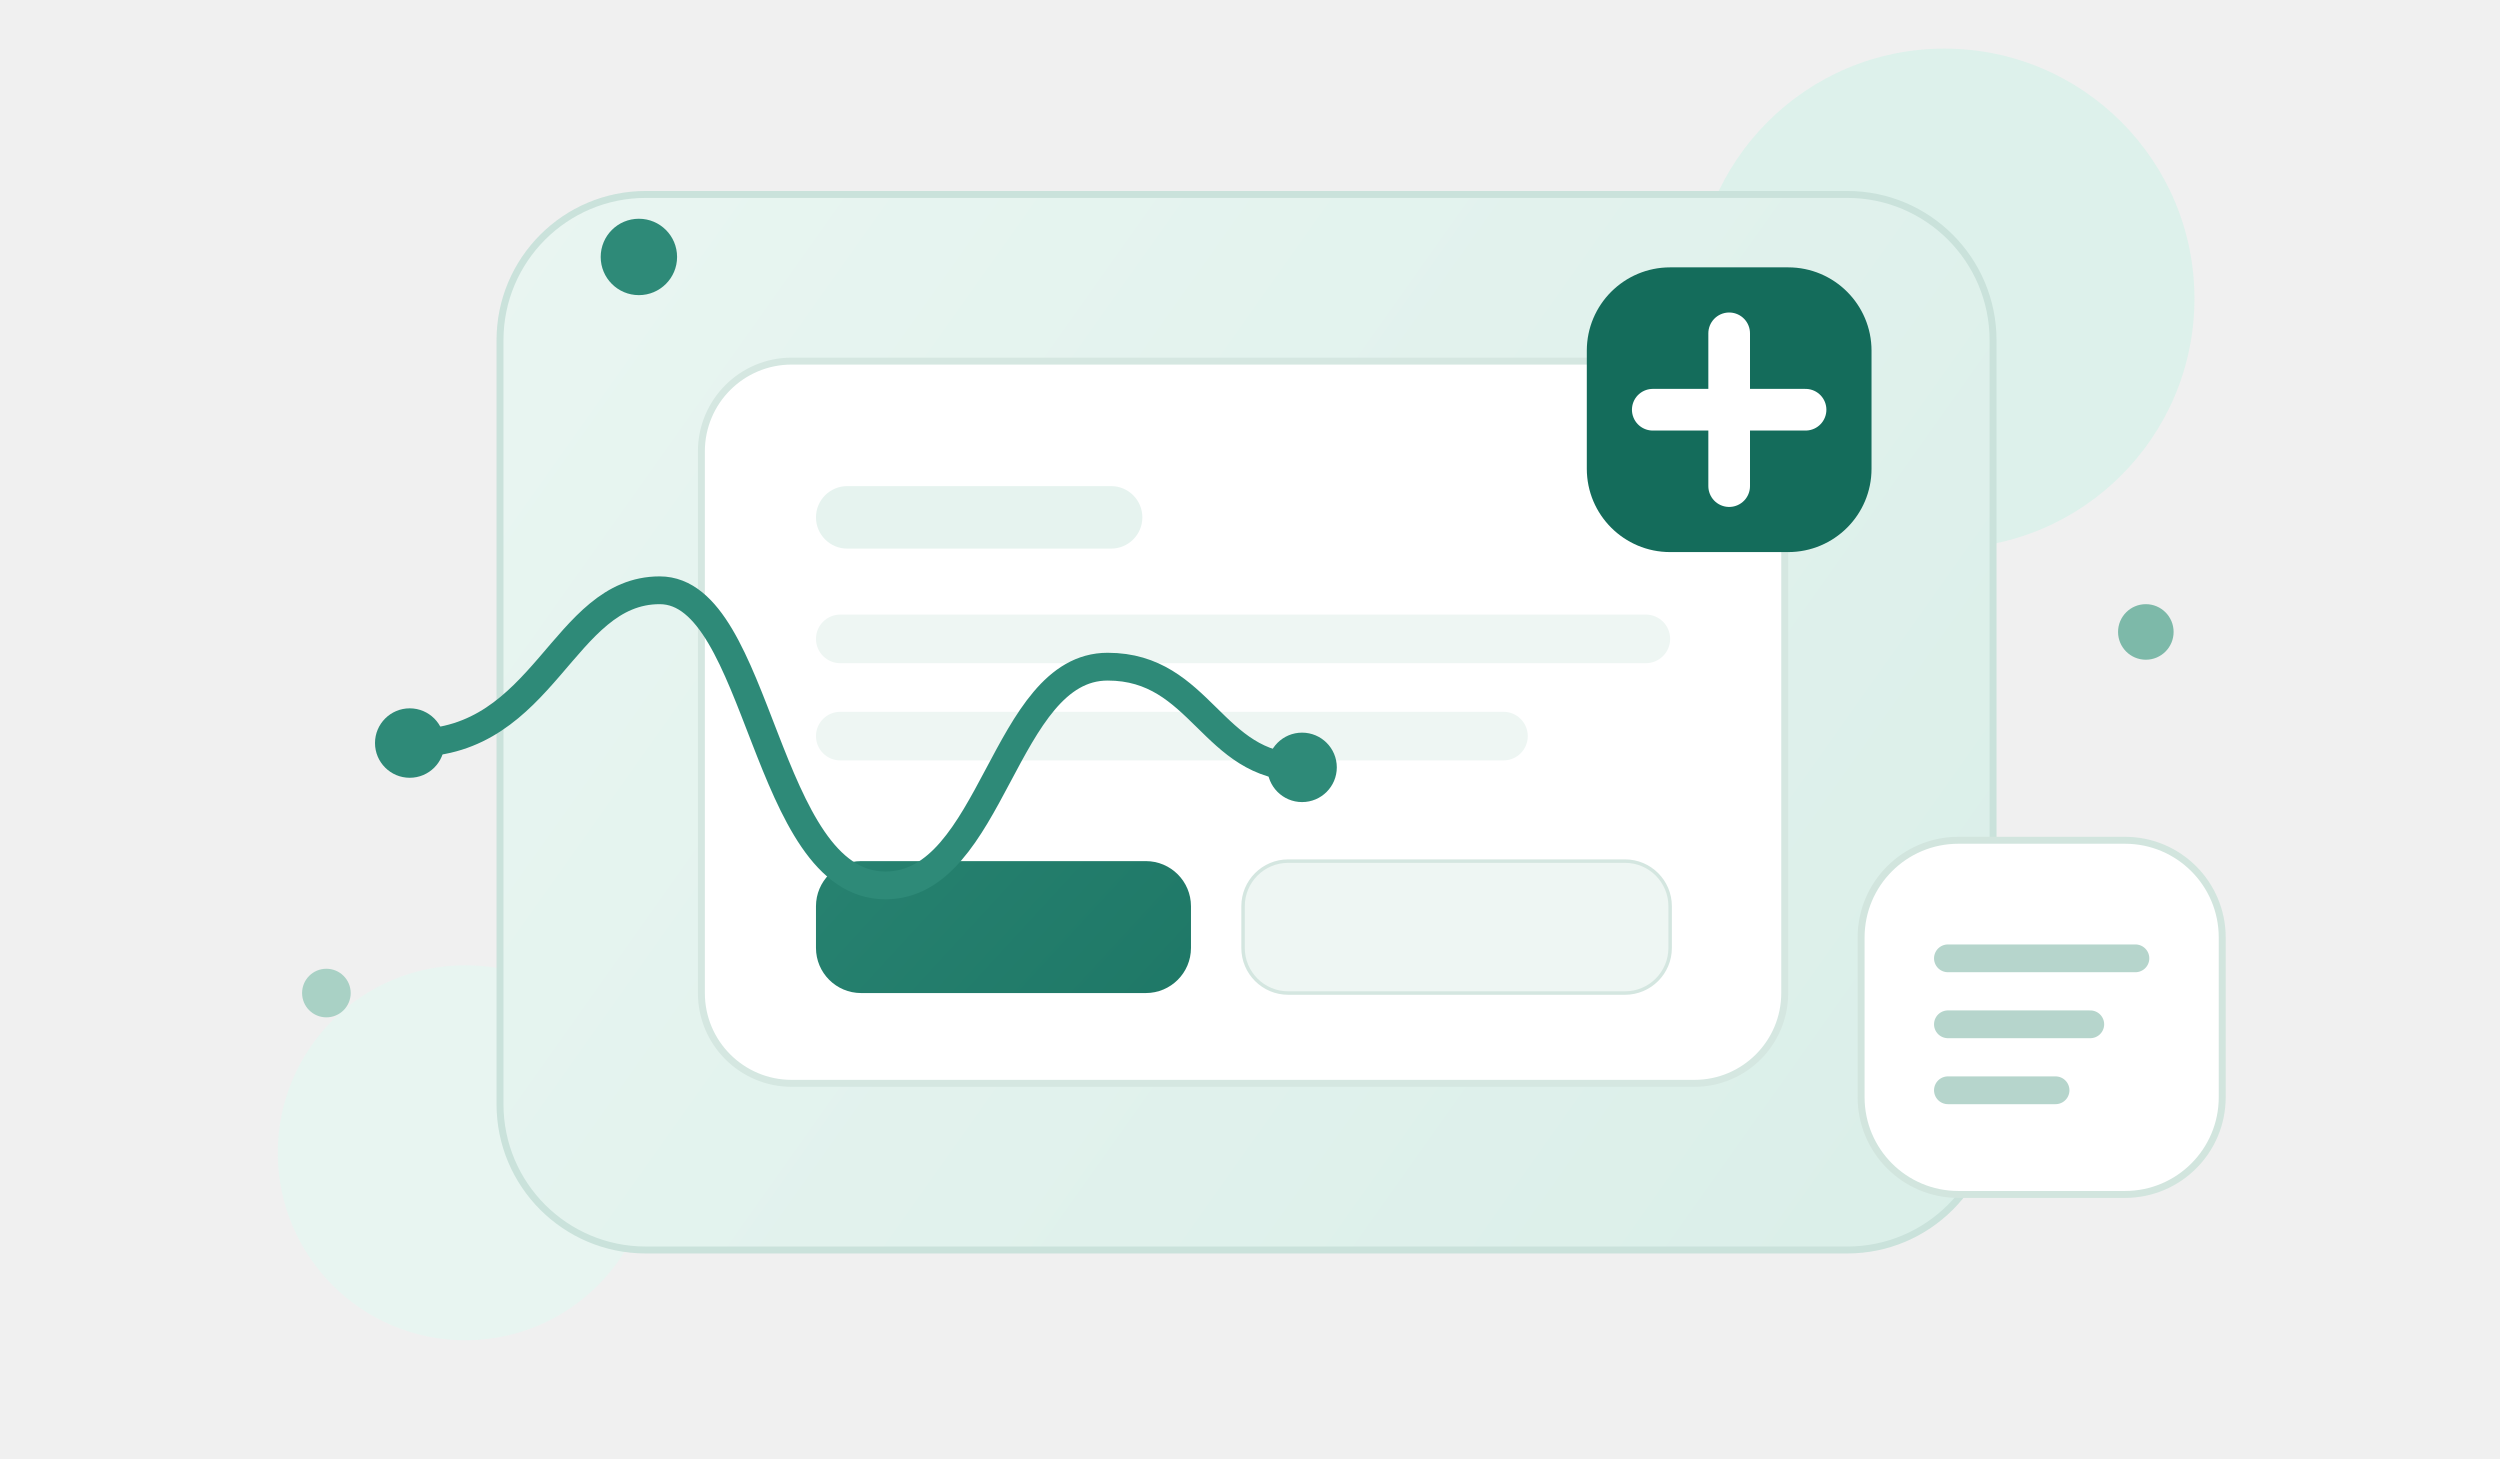
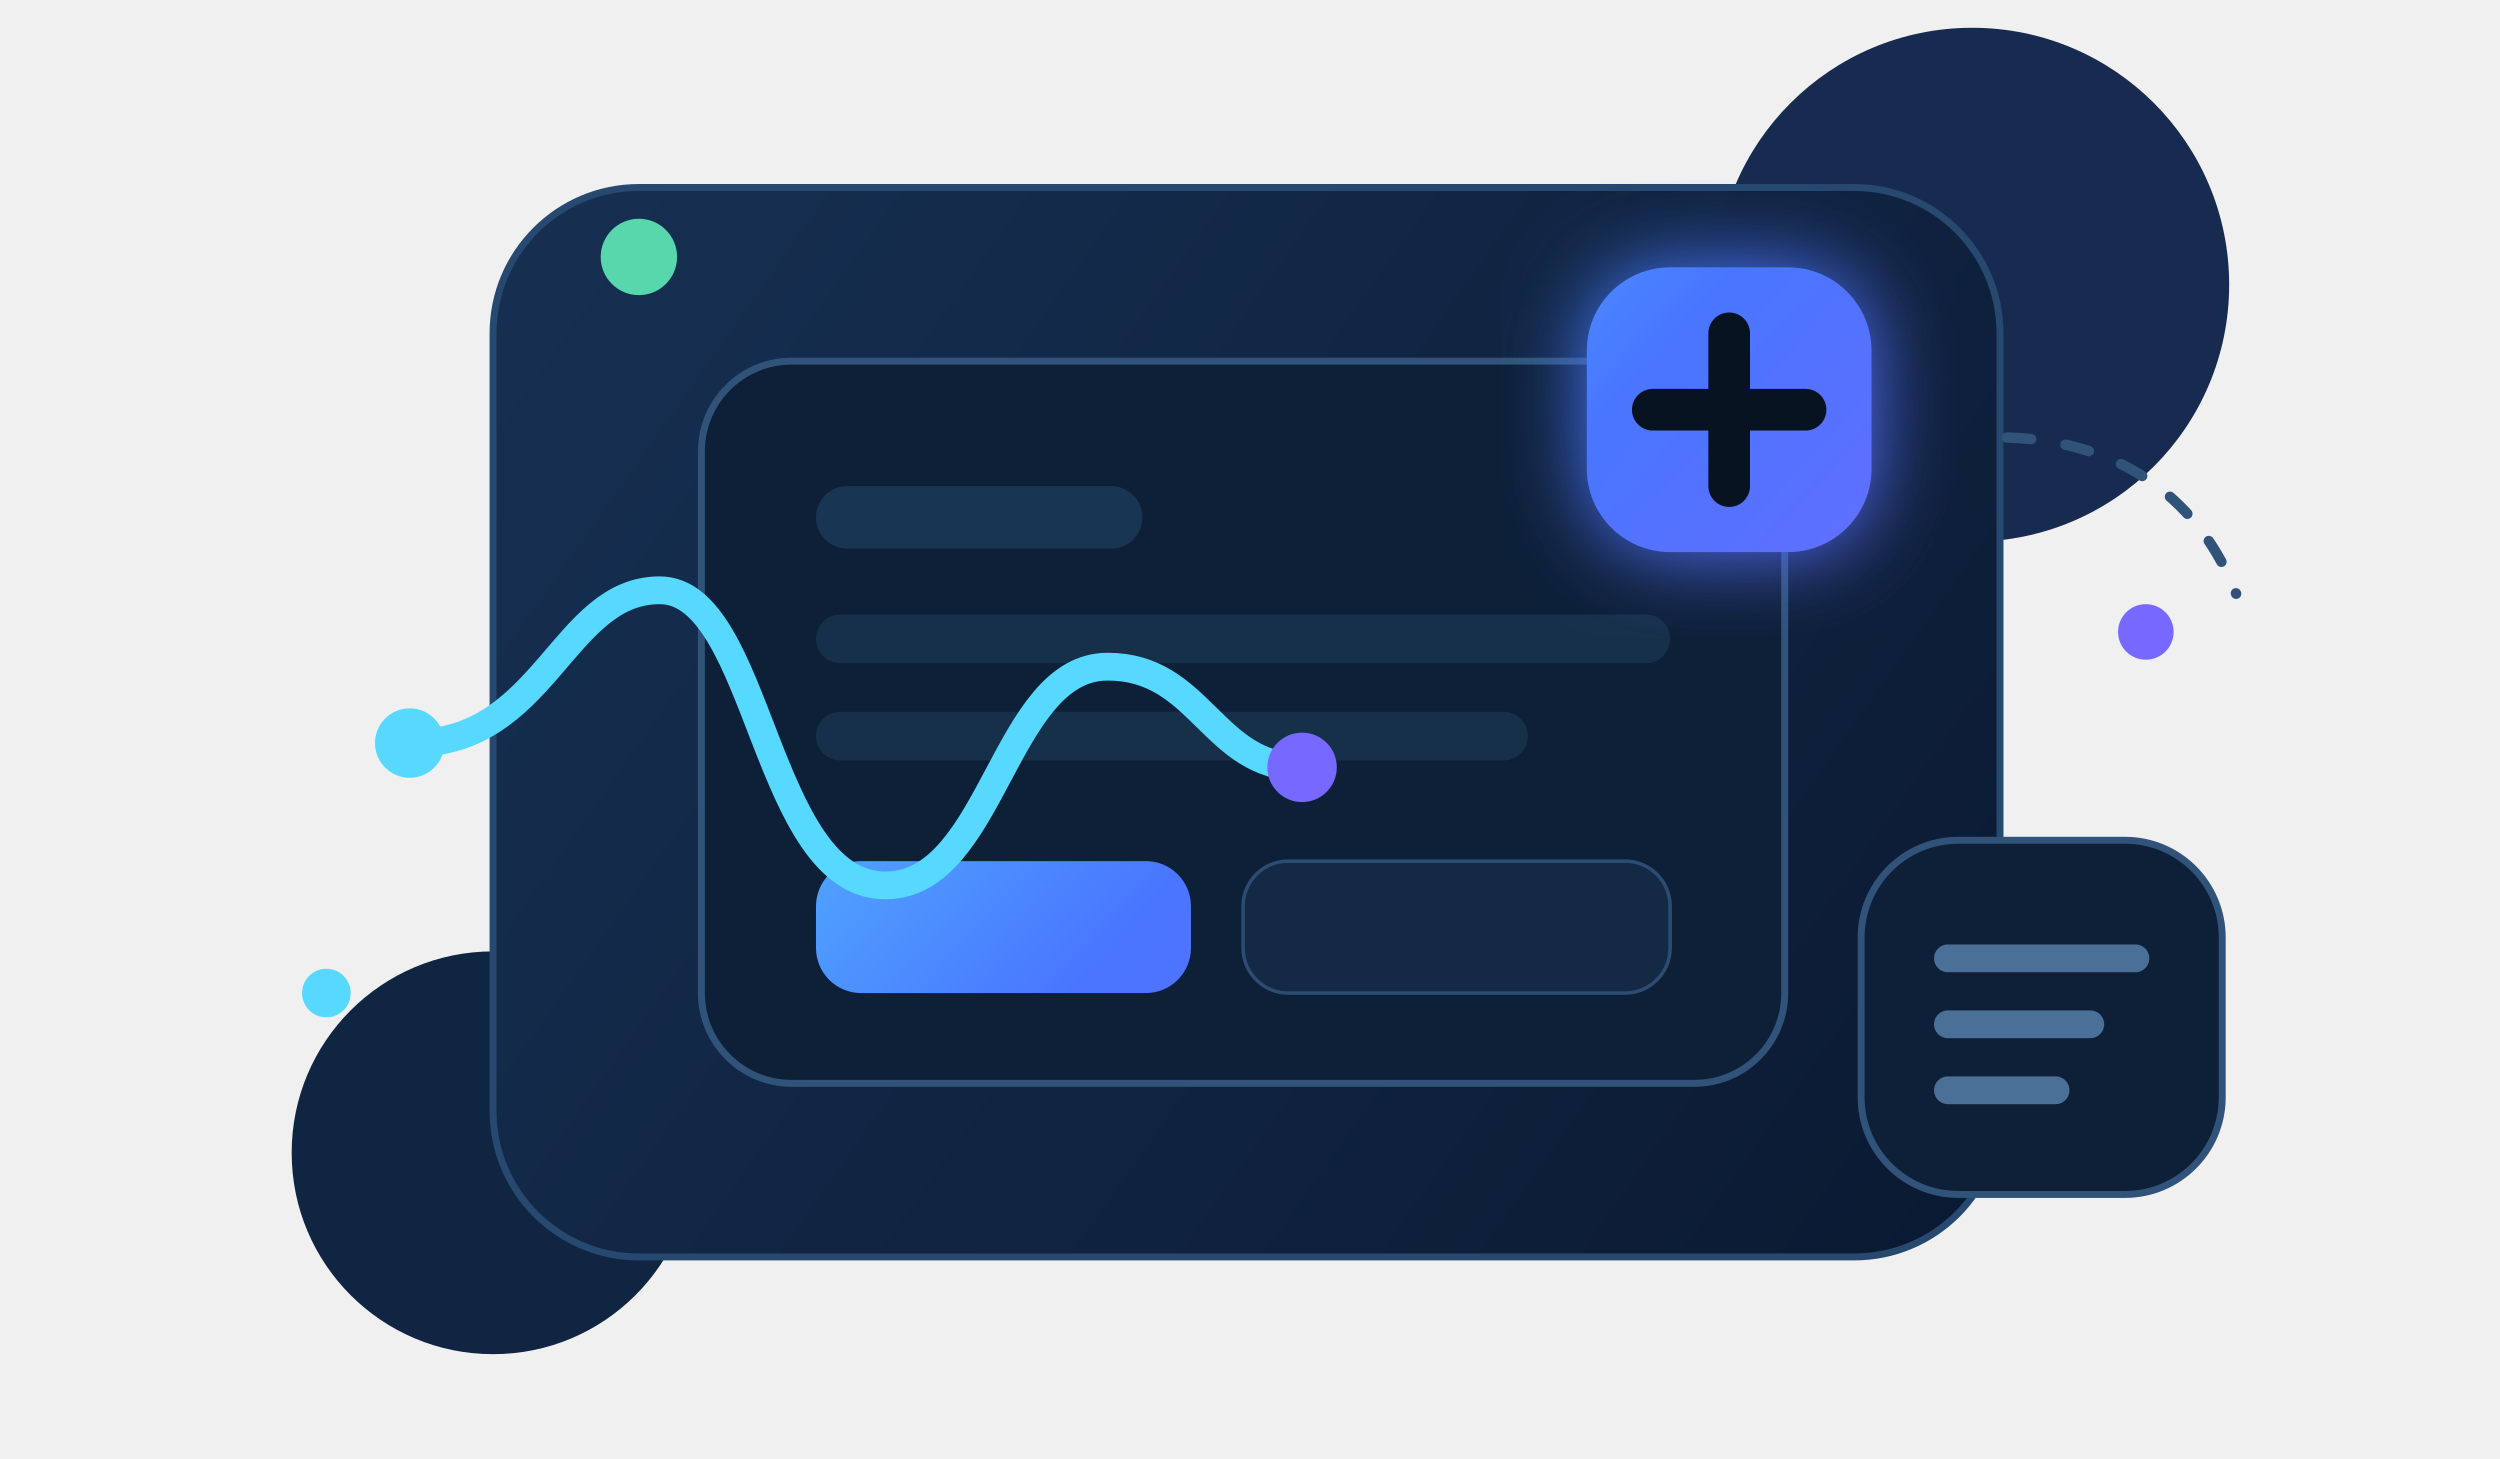
<svg xmlns="http://www.w3.org/2000/svg" width="720" height="420" viewBox="0 0 720 420" fill="none">
  <defs>
    <linearGradient id="panel" x1="120" y1="40" x2="600" y2="380" gradientUnits="userSpaceOnUse">
-       <stop stop-color="#EAF6F2" />
-       <stop offset="1" stop-color="#D9EEE8" />
+       <stop stop-color="#173154" />
+       <stop offset="1" stop-color="#0A1830" />
    </linearGradient>
    <linearGradient id="accent" x1="250" y1="90" x2="500" y2="320" gradientUnits="userSpaceOnUse">
-       <stop stop-color="#2E8A78" />
-       <stop offset="1" stop-color="#146C5B" />
+       <stop stop-color="#56D8FF" />
+       <stop offset=".52" stop-color="#4975FF" />
+       <stop offset="1" stop-color="#7768FF" />
    </linearGradient>
+     <filter id="glow" x="-30%" y="-30%" width="160%" height="160%">
+       <feGaussianBlur stdDeviation="12" result="blur" />
+       <feMerge>
+         <feMergeNode in="blur" />
+         <feMergeNode in="SourceGraphic" />
+       </feMerge>
+     </filter>
  </defs>
-   <circle cx="560" cy="86" r="72" fill="#DDF1EB" />
-   <circle cx="134" cy="332" r="54" fill="#E8F5F1" />
-   <rect x="144" y="56" width="430" height="304" rx="42" fill="url(#panel)" stroke="#CAE2DB" stroke-width="2" />
-   <rect x="202" y="104" width="312" height="208" rx="26" fill="white" stroke="#D5E7E1" stroke-width="2" />
-   <rect x="235" y="140" width="94" height="18" rx="9" fill="#E6F3EF" />
-   <rect x="235" y="177" width="246" height="14" rx="7" fill="#EEF6F3" />
-   <rect x="235" y="205" width="205" height="14" rx="7" fill="#EEF6F3" />
+   <circle cx="568" cy="82" r="74" fill="#172B50" />
+   <circle cx="142" cy="332" r="58" fill="#102541" />
+   <rect x="142" y="54" width="434" height="308" rx="42" fill="url(#panel)" stroke="#27486F" stroke-width="2" />
+   <rect x="202" y="104" width="312" height="208" rx="26" fill="#0D2038" stroke="#315379" stroke-width="2" />
+   <rect x="235" y="140" width="94" height="18" rx="9" fill="#183654" />
+   <rect x="235" y="177" width="246" height="14" rx="7" fill="#17304A" />
+   <rect x="235" y="205" width="205" height="14" rx="7" fill="#17304A" />
  <rect x="235" y="248" width="108" height="38" rx="13" fill="url(#accent)" />
-   <rect x="358" y="248" width="123" height="38" rx="13" fill="#EEF6F3" stroke="#D4E6E0" />
-   <rect x="457" y="77" width="82" height="82" rx="24" fill="#146C5B" />
-   <path d="M498 96V140M476 118H520" stroke="white" stroke-width="12" stroke-linecap="round" />
-   <path d="M119 214C157 214 162 170 190 170C219 170 220 255 255 255C286 255 289 192 319 192C346 192 349 221 375 221" stroke="#2E8A78" stroke-width="8" stroke-linecap="round" stroke-linejoin="round" />
-   <circle cx="118" cy="214" r="10" fill="#2E8A78" />
-   <circle cx="375" cy="221" r="10" fill="#2E8A78" />
-   <rect x="536" y="242" width="104" height="102" rx="28" fill="white" stroke="#D2E5DE" stroke-width="2" />
-   <path d="M561 276H615M561 295H602M561 314H592" stroke="#B6D5CC" stroke-width="8" stroke-linecap="round" />
-   <circle cx="184" cy="74" r="11" fill="#2E8A78" />
-   <circle cx="618" cy="182" r="8" fill="#7DB9A9" />
-   <circle cx="94" cy="286" r="7" fill="#A9D1C5" />
+   <rect x="358" y="248" width="123" height="38" rx="13" fill="#132944" stroke="#2C4D71" />
+   <rect x="457" y="77" width="82" height="82" rx="24" fill="url(#accent)" filter="url(#glow)" />
+   <path d="M498 96V140M476 118H520" stroke="#081321" stroke-width="12" stroke-linecap="round" />
+   <path d="M119 214C157 214 162 170 190 170C219 170 220 255 255 255C286 255 289 192 319 192C346 192 349 221 375 221" stroke="#56D8FF" stroke-width="8" stroke-linecap="round" stroke-linejoin="round" />
+   <circle cx="118" cy="214" r="10" fill="#56D8FF" />
+   <circle cx="375" cy="221" r="10" fill="#7768FF" />
+   <rect x="536" y="242" width="104" height="102" rx="28" fill="#0E2038" stroke="#315379" stroke-width="2" />
+   <path d="M561 276H615M561 295H602M561 314H592" stroke="#4B7098" stroke-width="8" stroke-linecap="round" />
+   <circle cx="184" cy="74" r="11" fill="#58D7AC" />
+   <circle cx="618" cy="182" r="8" fill="#7768FF" />
+   <circle cx="94" cy="286" r="7" fill="#56D8FF" />
+   <path d="M578 126C612 127 634 145 644 171" stroke="#315379" stroke-width="3" stroke-linecap="round" stroke-dasharray="7 10" />
</svg>
